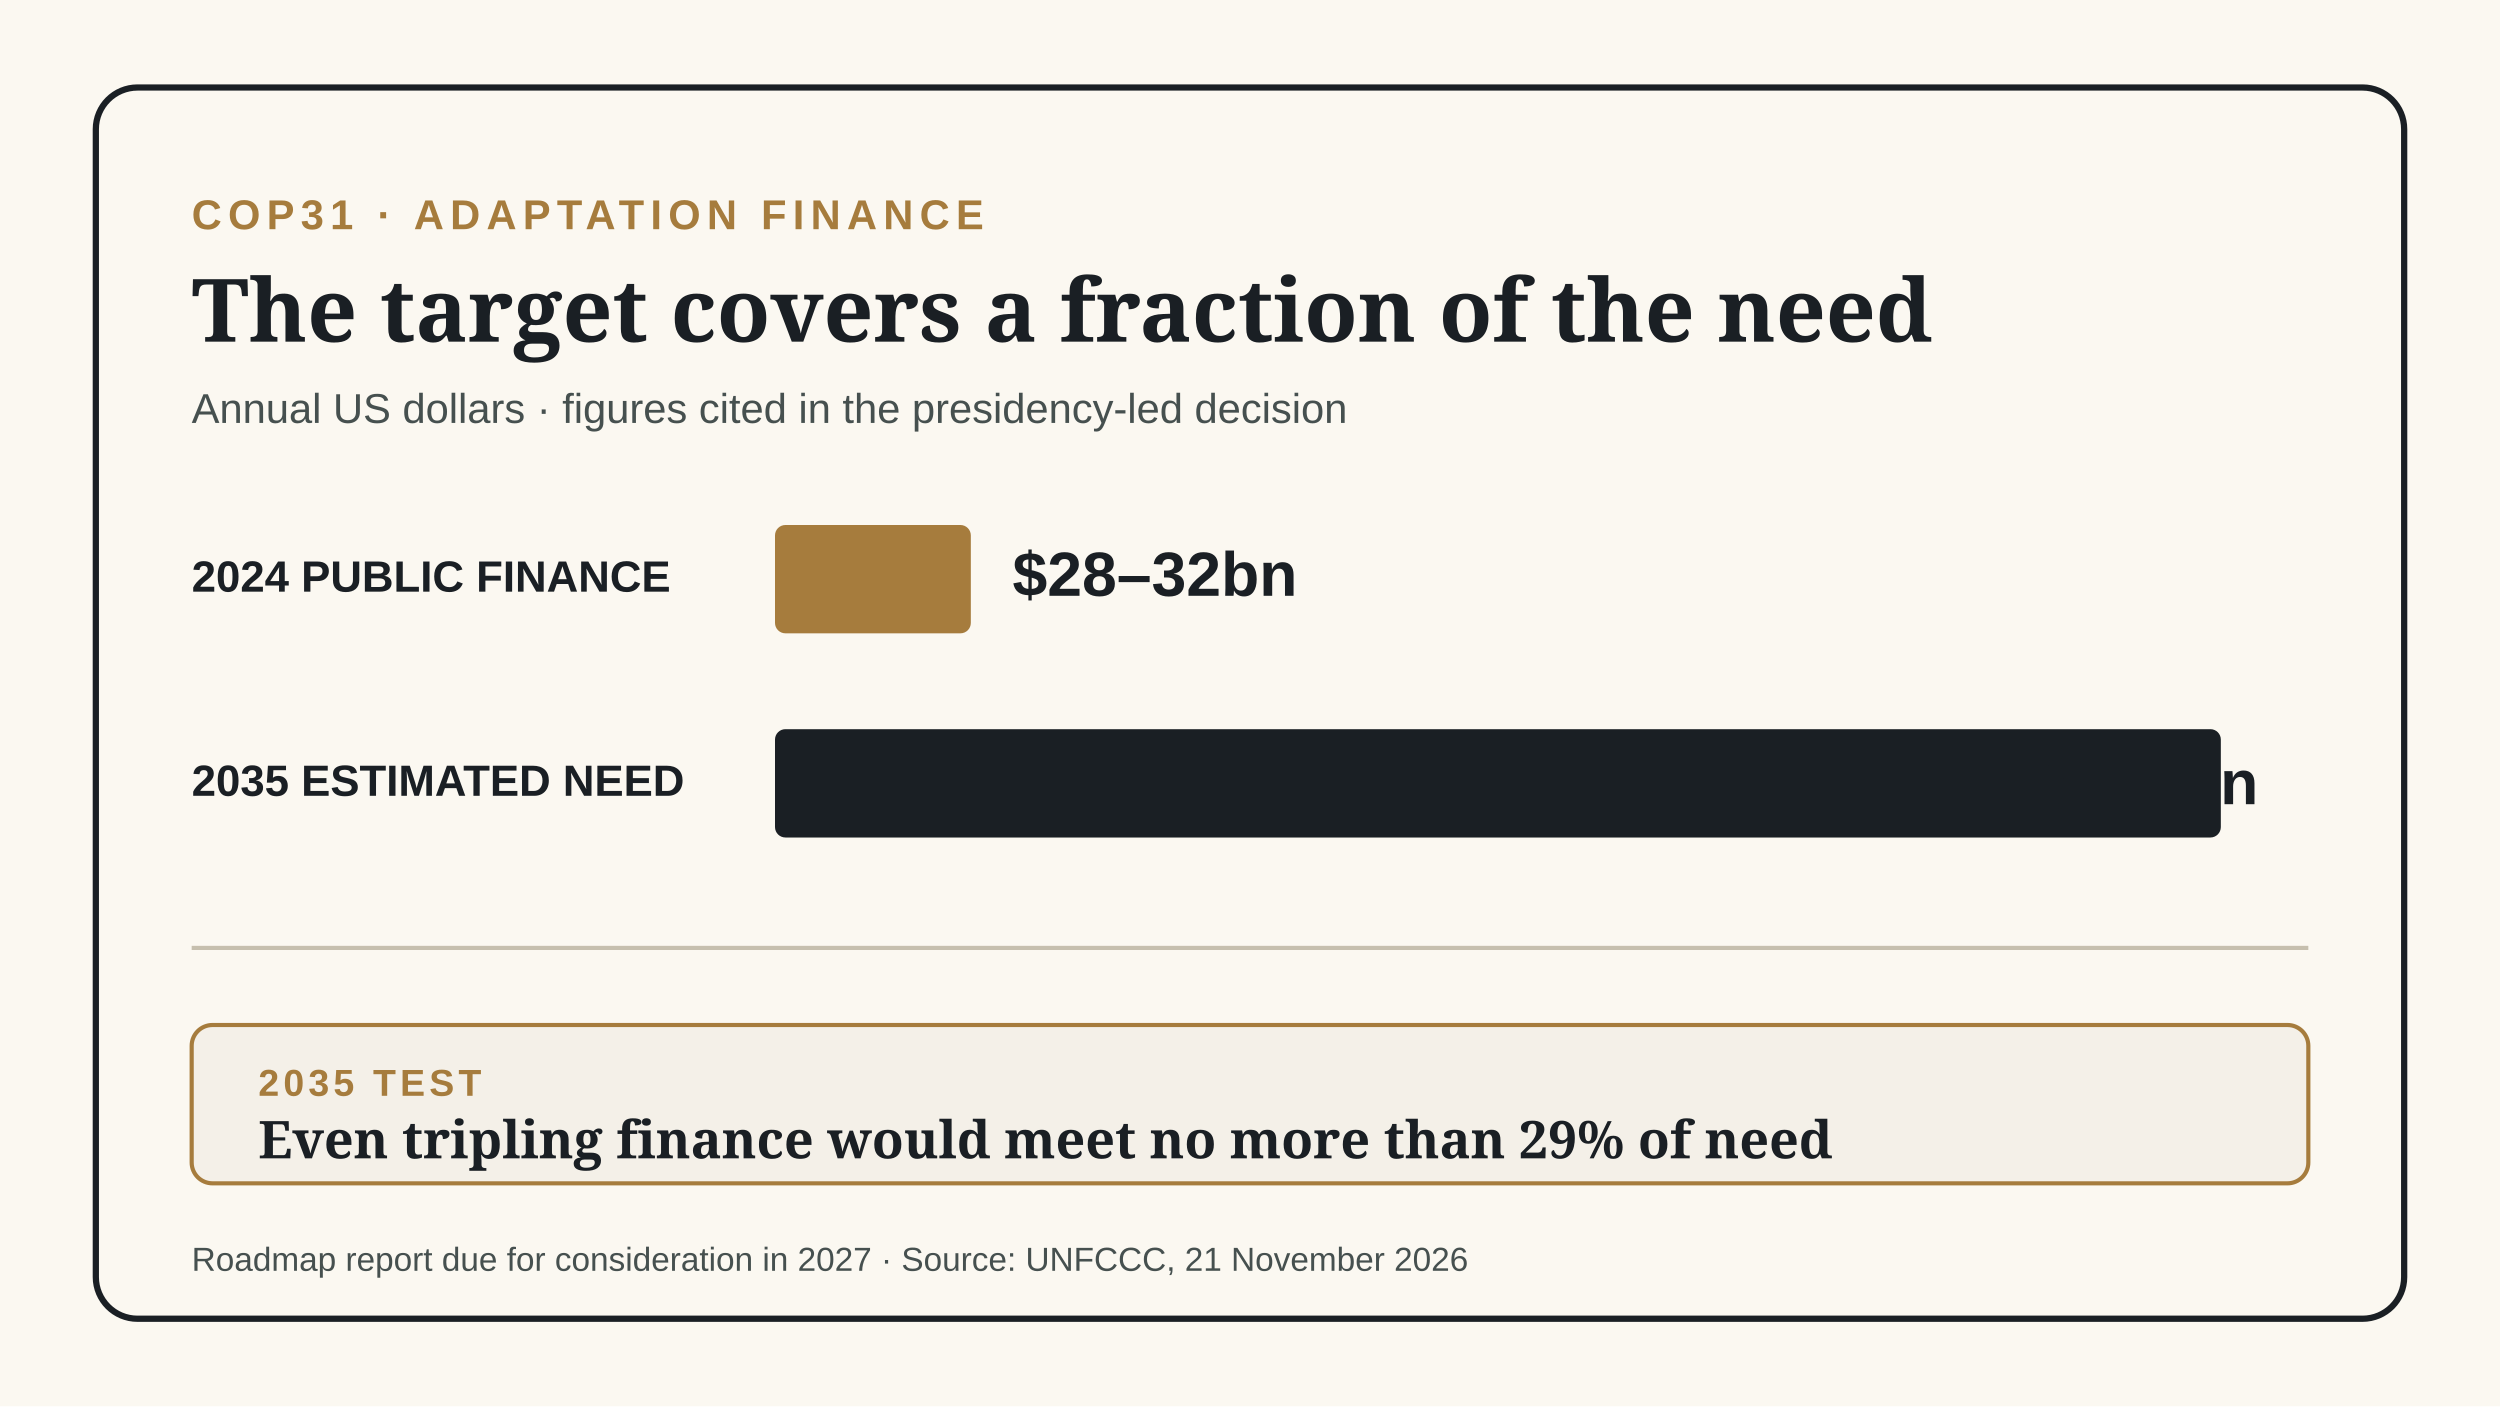
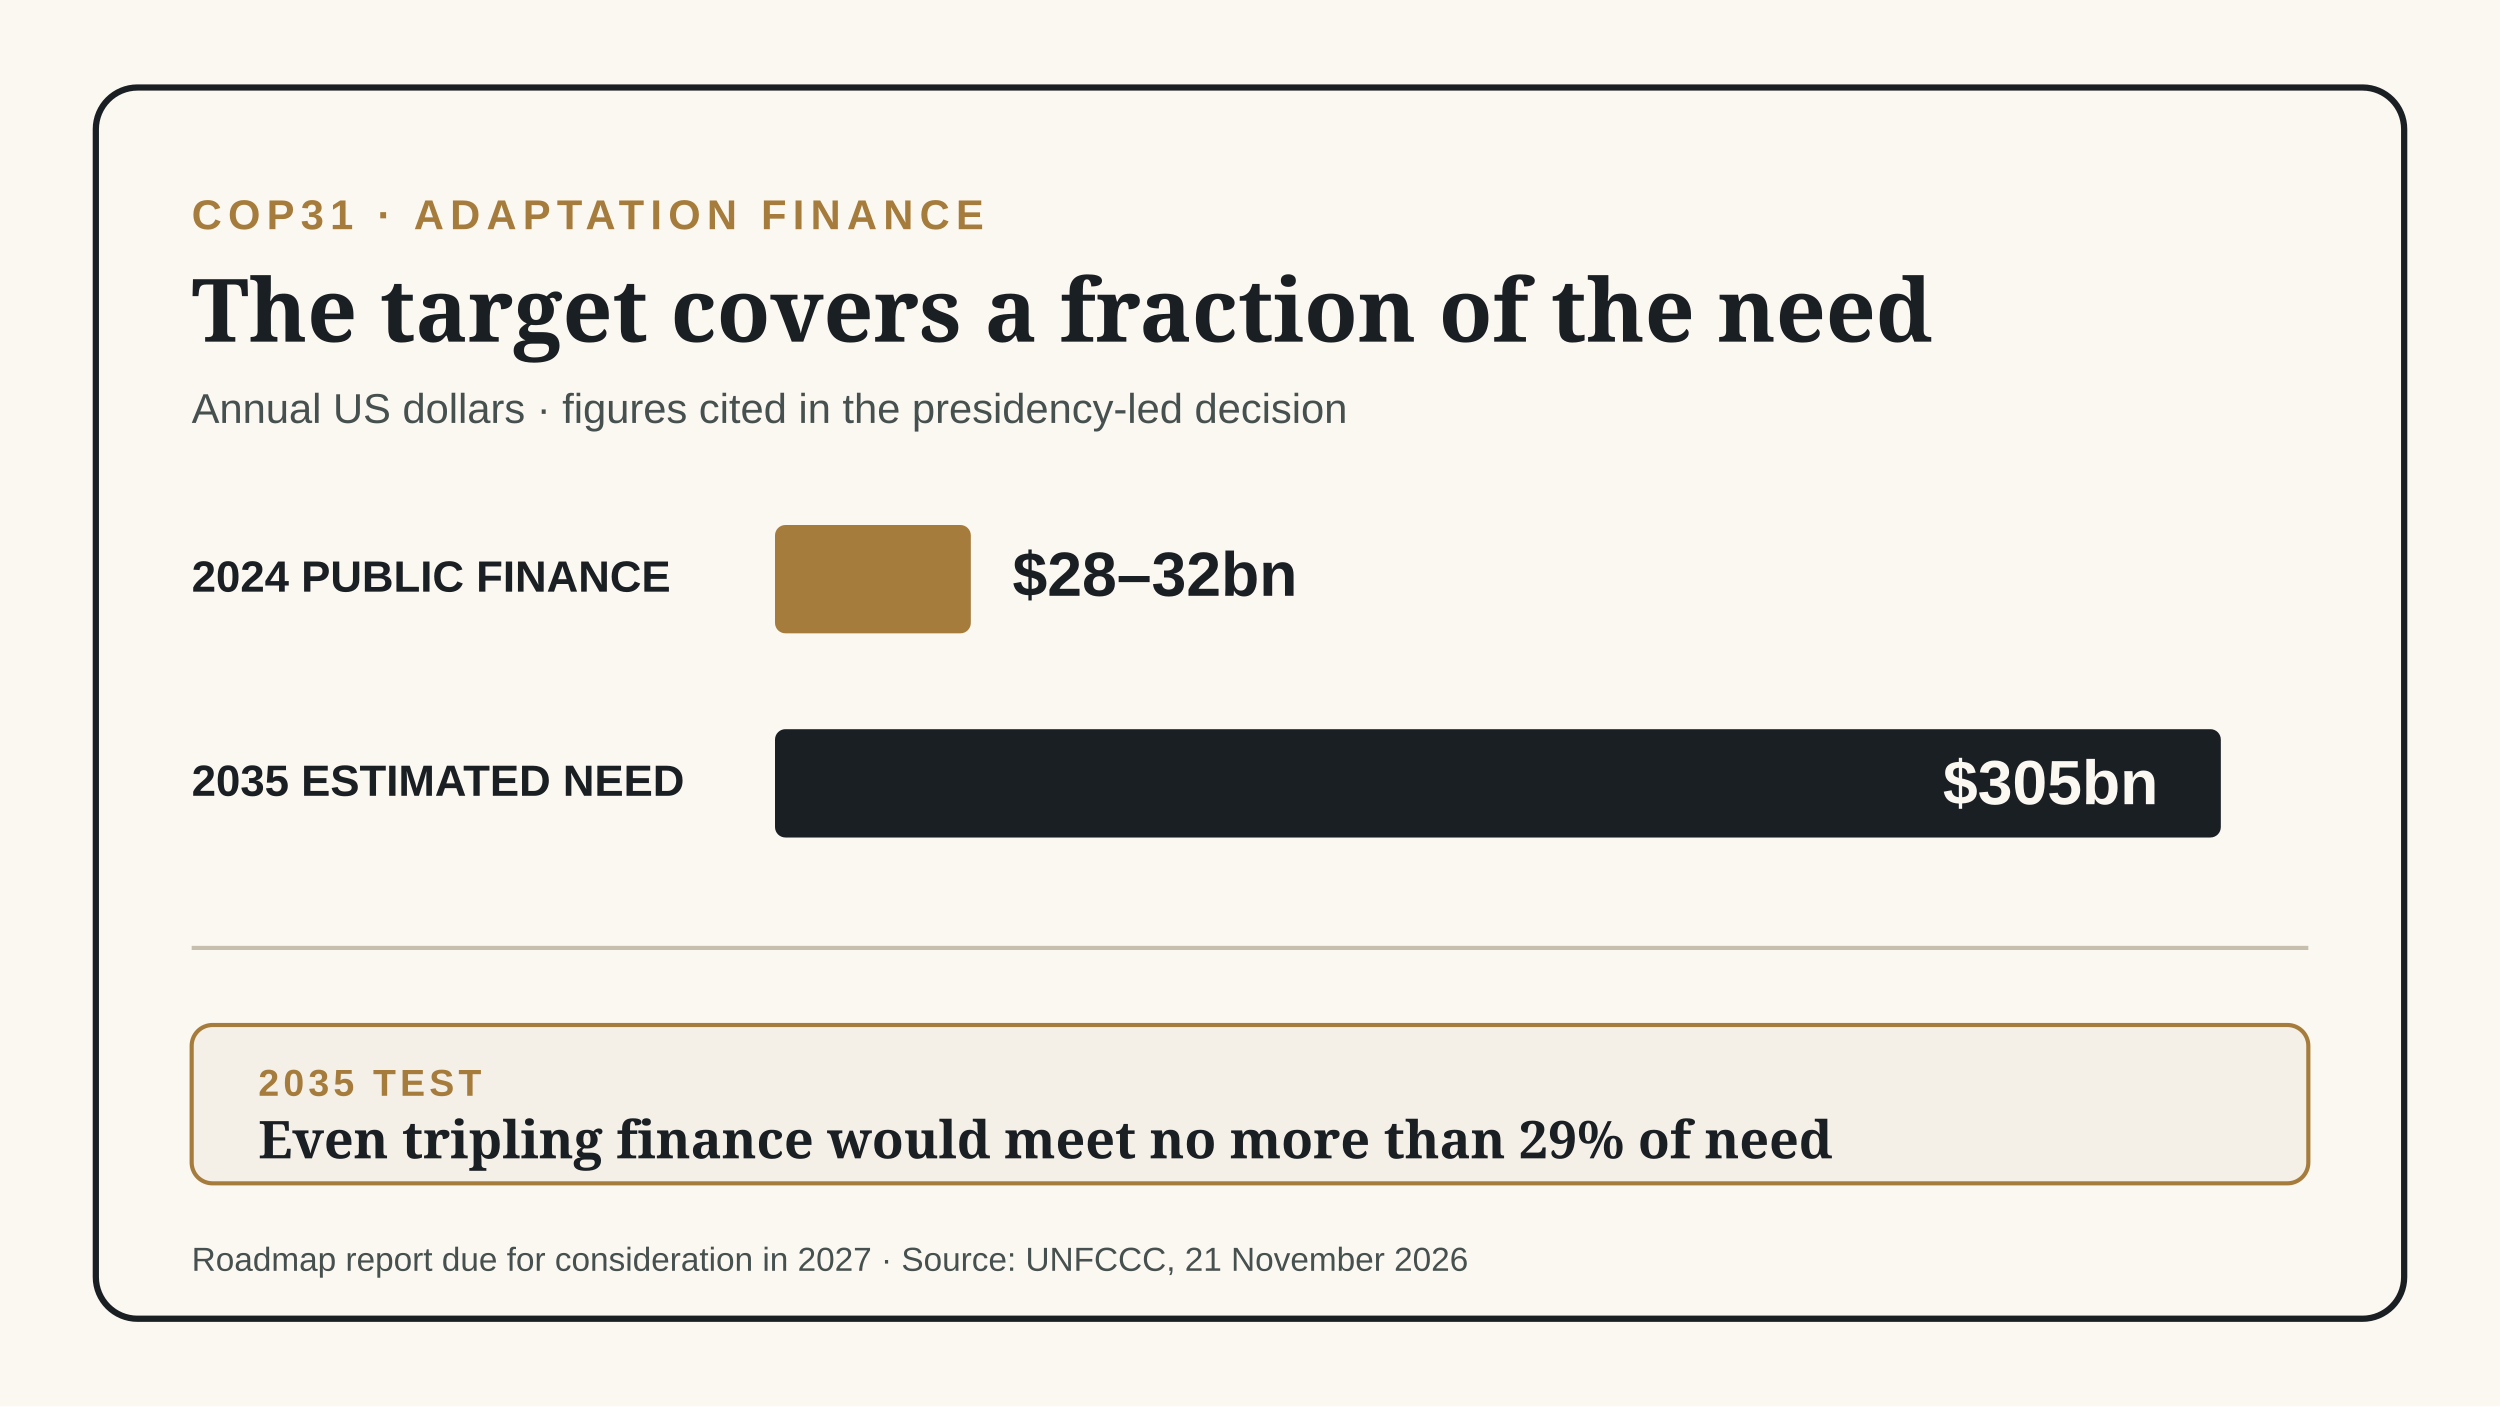
<svg xmlns="http://www.w3.org/2000/svg" viewBox="0 0 1200 675" role="img" aria-labelledby="title desc">
  <rect width="1200" height="675" fill="#FBF8F1" />
  <rect x="46" y="42" width="1108" height="591" rx="20" fill="none" stroke="#1A1F24" stroke-width="3" />
  <text x="92" y="110" fill="#A67C3D" font-family="Arial, sans-serif" font-size="20" font-weight="700" letter-spacing="3">COP31 · ADAPTATION FINANCE</text>
  <text x="92" y="164" fill="#1A1F24" font-family="Georgia, serif" font-size="42" font-weight="700">The target covers a fraction of the need</text>
  <text x="92" y="203" fill="#46504F" font-family="Arial, sans-serif" font-size="20">Annual US dollars · figures cited in the presidency-led decision</text>
  <text x="92" y="284" fill="#1A1F24" font-family="Arial, sans-serif" font-size="21" font-weight="700">2024 PUBLIC FINANCE</text>
  <rect x="372" y="252" width="94" height="52" rx="5" fill="#A67C3D" />
  <text x="486" y="286" fill="#1A1F24" font-family="Arial, sans-serif" font-size="30" font-weight="700">$28–32bn</text>
  <text x="92" y="382" fill="#1A1F24" font-family="Arial, sans-serif" font-size="21" font-weight="700">2035 ESTIMATED NEED</text>
  <rect x="372" y="350" width="694" height="52" rx="5" fill="#1A1F24" />
-   <text x="1084" y="386" text-anchor="end" fill="#1A1F24" font-family="Arial, sans-serif" font-size="30" font-weight="700">$305bn</text>
+   <text x="1036" y="386" text-anchor="end" fill="#FBF8F1" font-family="Arial, sans-serif" font-size="30" font-weight="700">$305bn</text>
  <line x1="92" y1="455" x2="1108" y2="455" stroke="#C6BFAE" stroke-width="2" />
  <rect x="92" y="492" width="1016" height="76" rx="10" fill="#F4F0E8" stroke="#A67C3D" stroke-width="2" />
  <text x="124" y="526" fill="#A67C3D" font-family="Arial, sans-serif" font-size="18" font-weight="700" letter-spacing="2">2035 TEST</text>
  <text x="124" y="556" fill="#1A1F24" font-family="Georgia, serif" font-size="25" font-weight="700">Even tripling finance would meet no more than 29% of need</text>
  <text x="92" y="610" fill="#46504F" font-family="Arial, sans-serif" font-size="16">Roadmap report due for consideration in 2027 · Source: UNFCCC, 21 November 2026</text>
</svg>
